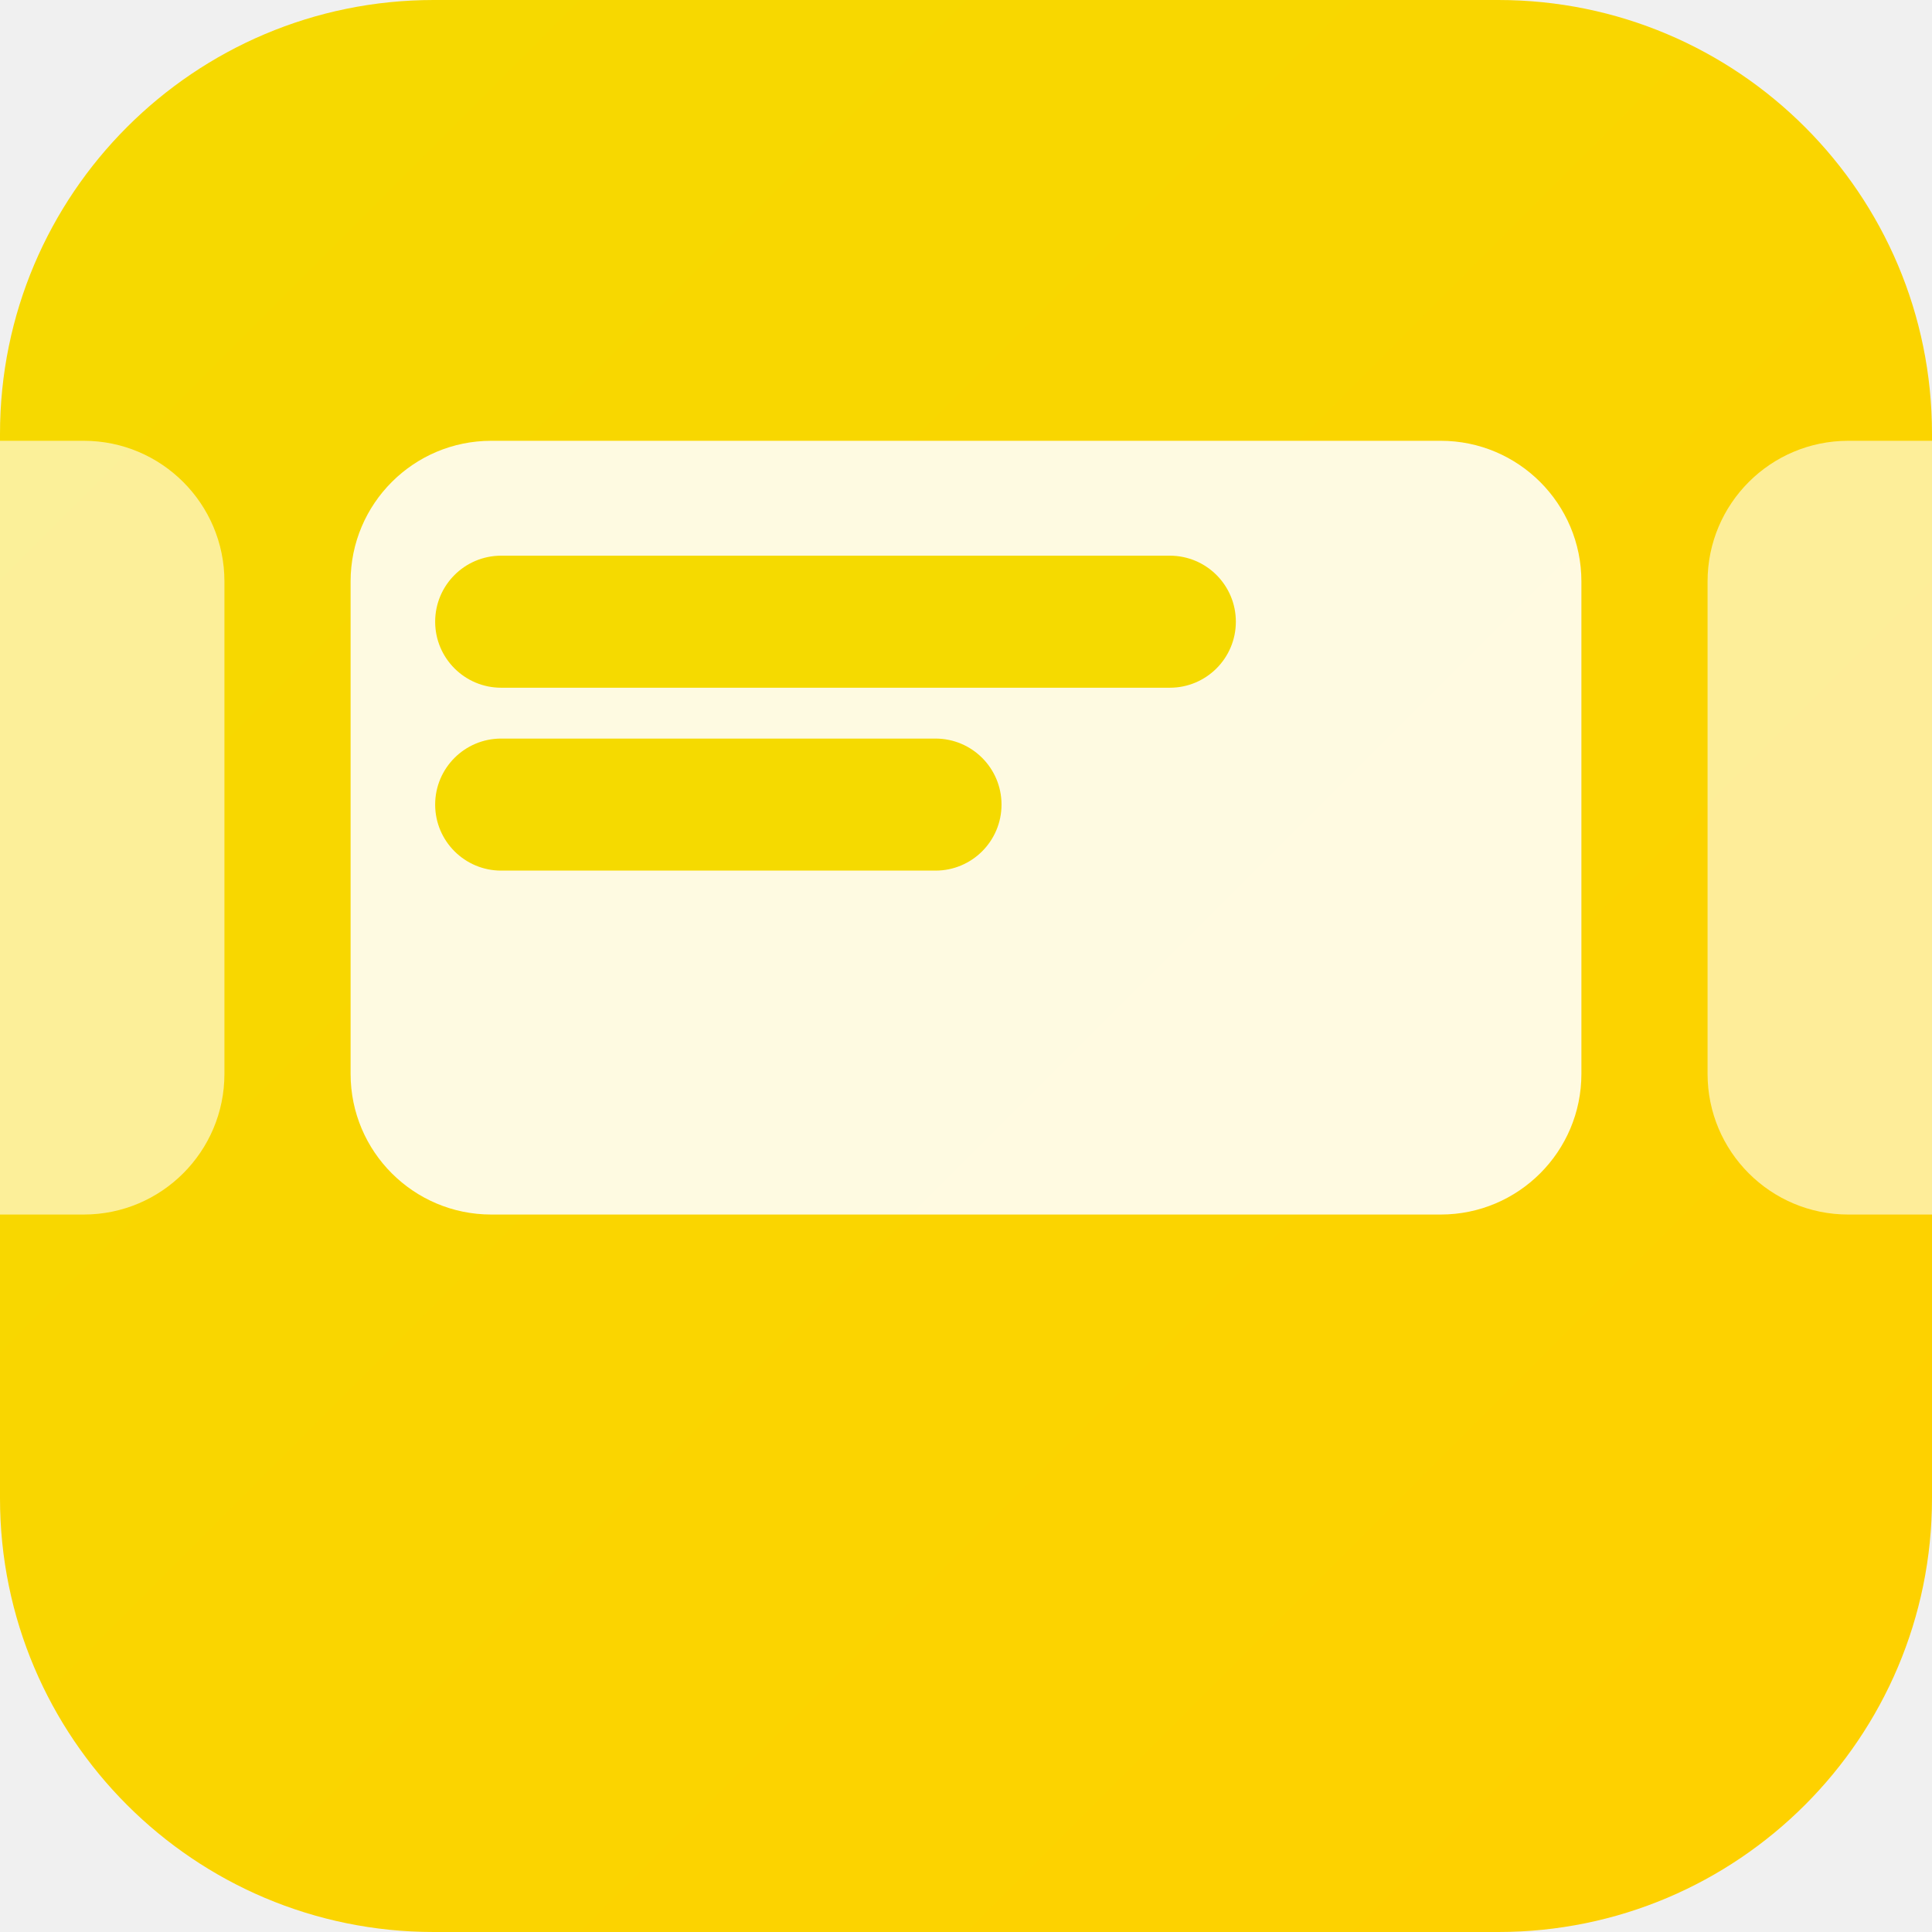
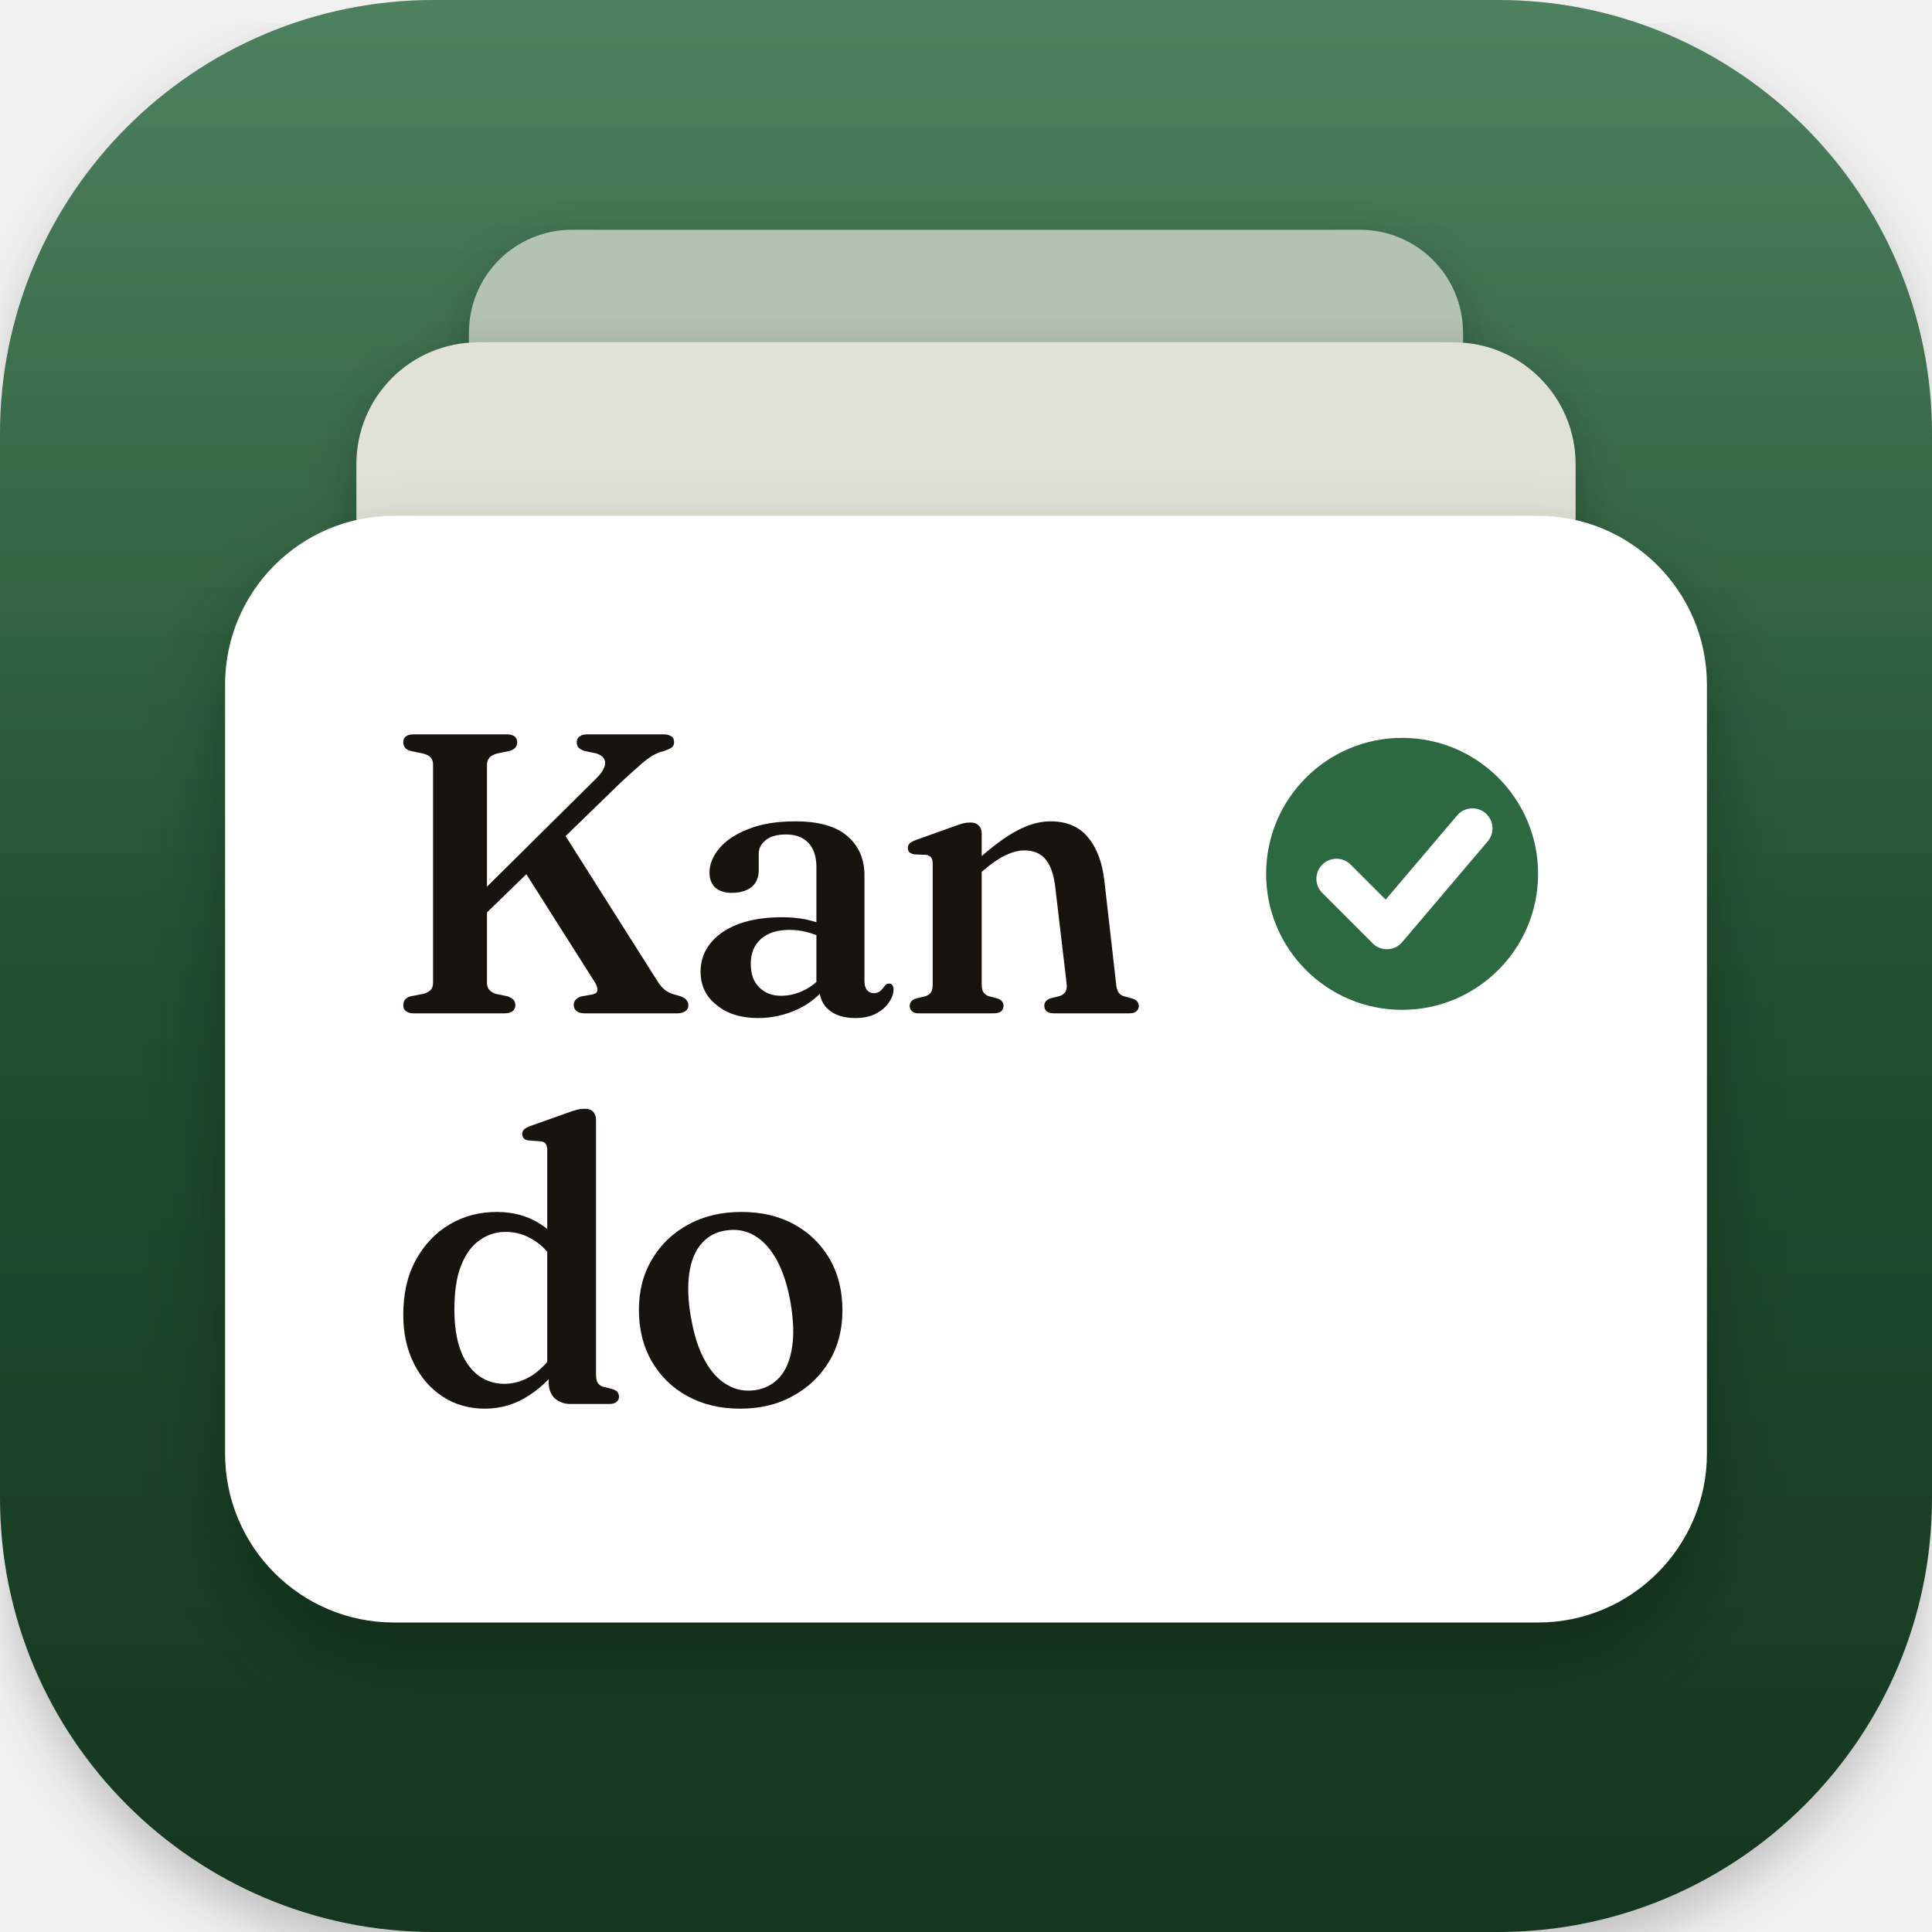
- <svg xmlns="http://www.w3.org/2000/svg" width="824" height="824" viewBox="100 103 824 824">
+ <svg xmlns="http://www.w3.org/2000/svg" width="824" height="824" viewBox="100 100 824 824">
  <defs>
-     <linearGradient id="body" x1="100" y1="103" x2="924" y2="927" gradientUnits="userSpaceOnUse">
-       <stop offset="0" stop-color="#f5da00" />
-       <stop offset="1" stop-color="#ffd000" />
+     <linearGradient id="body" x1="0" y1="100" x2="0" y2="924" gradientUnits="userSpaceOnUse">
+       <stop offset="0" stop-color="#2c6940" />
+       <stop offset="1" stop-color="#15361f" />
    </linearGradient>
+     <linearGradient id="sheen" x1="0" y1="100" x2="0" y2="520" gradientUnits="userSpaceOnUse">
+       <stop offset="0" stop-color="#fff" stop-opacity=".16" />
+       <stop offset="1" stop-color="#fff" stop-opacity="0" />
+     </linearGradient>
+     <filter id="filter-1" filterUnits="userSpaceOnUse" x="58" y="58" width="908" height="908" color-interpolation-filters="sRGB">
+       <feGaussianBlur in="SourceAlpha" stdDeviation="10" />
+       <feOffset dx="0" dy="10" result="shadow" />
+       <feFlood flood-color="#000000" flood-opacity="0.2" />
+       <feComposite in2="shadow" operator="in" result="paint" />
+       <feMerge>
+         <feMergeNode in="paint" />
+         <feMergeNode in="SourceGraphic" />
+       </feMerge>
+     </filter>
+     <clipPath id="clip-path-1">
+       <path d="M285 100 L739 100 C841.1 100 924 182.8 924 285 L924 739 C924 841.1 841.1 924 739 924 L285 924 C182.8 924 100 841.1 100 739 L100 285 C100 182.8 182.8 100 285 100 Z" />
+     </clipPath>
+     <clipPath id="clip-path-2">
+       <path d="M285 100 L739 100 C841.1 100 924 182.8 924 285 L924 739 C924 841.1 841.1 924 739 924 L285 924 C182.8 924 100 841.1 100 739 L100 285 C100 182.8 182.8 100 285 100 Z" />
+     </clipPath>
+     <filter id="filter-2" filterUnits="userSpaceOnUse" x="257" y="155" width="510" height="236" color-interpolation-filters="sRGB">
+       <feGaussianBlur in="SourceAlpha" stdDeviation="11" />
+       <feOffset dx="0" dy="8" result="shadow" />
+       <feFlood flood-color="#07150b" flood-opacity="0.3" />
+       <feComposite in2="shadow" operator="in" result="paint" />
+       <feMerge>
+         <feMergeNode in="paint" />
+         <feMergeNode in="SourceGraphic" />
+       </feMerge>
+     </filter>
+     <filter id="filter-3" filterUnits="userSpaceOnUse" x="209" y="203" width="606" height="236" color-interpolation-filters="sRGB">
+       <feGaussianBlur in="SourceAlpha" stdDeviation="11" />
+       <feOffset dx="0" dy="8" result="shadow" />
+       <feFlood flood-color="#07150b" flood-opacity="0.3" />
+       <feComposite in2="shadow" operator="in" result="paint" />
+       <feMerge>
+         <feMergeNode in="paint" />
+         <feMergeNode in="SourceGraphic" />
+       </feMerge>
+     </filter>
+     <filter id="filter-4" filterUnits="userSpaceOnUse" x="125" y="249" width="774" height="614" color-interpolation-filters="sRGB">
+       <feGaussianBlur in="SourceAlpha" stdDeviation="17" />
+       <feOffset dx="0" dy="18" result="shadow" />
+       <feFlood flood-color="#07150b" flood-opacity="0.4" />
+       <feComposite in2="shadow" operator="in" result="paint" />
+       <feMerge>
+         <feMergeNode in="paint" />
+         <feMergeNode in="SourceGraphic" />
+       </feMerge>
+     </filter>
  </defs>
-   <path d="M285 103H739C841.173 103 924 185.827 924 288V742C924 844.173 841.173 927 739 927H285C182.827 927 100 844.173 100 742V288C100 185.827 182.827 103 285 103Z" fill="url(#body)" />
-   <path d="M888.281 291H924V621H888.281C855.143 621 828.281 594.137 828.281 561V351C828.281 317.863 855.143 291 888.281 291Z" fill="#fff" fill-opacity=".6" />
-   <path d="M135.719 291H100V621H135.719C168.857 621 195.719 594.137 195.719 561V351C195.719 317.863 168.857 291 135.719 291Z" fill="#fff" fill-opacity=".6" />
-   <path d="M309.53 291H714.47C747.607 291 774.47 317.863 774.47 351V561C774.47 594.137 747.607 621 714.47 621H309.53C276.393 621 249.53 594.137 249.53 561V351C249.53 317.863 276.393 291 309.53 291Z" fill="#fff" fill-opacity=".88" />
-   <rect x="285.595" y="340" width="341.498" height="56.316" rx="28.158" fill="#f5da00" />
-   <rect x="285.595" y="418" width="241.555" height="56.316" rx="28.158" fill="#f5da00" />
+   <g id="Layer_1" data-name="Layer 1">
+     <g filter="url(#filter-1)">
+       <g>
+         <g clip-path="url(#clip-path-1)">
+           <rect x="100" y="100" width="824" height="824" fill="url(#body)" />
+         </g>
+       </g>
+     </g>
+     <g>
+       <g clip-path="url(#clip-path-2)">
+         <rect x="100" y="100" width="824" height="824" fill="url(#sheen)" />
+       </g>
+     </g>
+     <g filter="url(#filter-2)">
+       <path d="M344 198 L680 198 C704.3 198 724 217.6 724 242 L724 304 C724 328.3 704.3 348 680 348 L344 348 C319.6 348 300 328.3 300 304 L300 242 C300 217.6 319.6 198 344 198 Z" fill="#b4c3b1" />
+     </g>
+     <g filter="url(#filter-3)">
+       <path d="M304 246 L720 246 C748.7 246 772 269.2 772 298 L772 344 C772 372.7 748.7 396 720 396 L304 396 C275.2 396 252 372.7 252 344 L252 298 C252 269.2 275.2 246 304 246 Z" fill="#e1e2d6" />
+     </g>
+     <g filter="url(#filter-4)">
+       <path d="M268 320 L756 320 C795.7 320 828 352.2 828 392 L828 720 C828 759.7 795.7 792 756 792 L268 792 C228.2 792 196 759.7 196 720 L196 392 C196 352.2 228.2 320 268 320 Z" fill="#ffffff" />
+     </g>
+     <path d="M299.3 486.5 L354.1 432.2 C356.0 430.4 357.2 428.7 357.7 427.3 C358.3 425.9 358.2 424.6 357.6 423.6 C357.0 422.6 355.9 421.8 354.2 421.3 L349.3 420.3 C348.1 419.9 347.3 419.4 346.7 418.8 C346.2 418.2 346.0 417.4 346.0 416.6 C346.0 415.5 346.4 414.6 347.2 414.1 C347.9 413.5 349.1 413.2 350.6 413.2 L382.8 413.2 C384.4 413.2 385.6 413.5 386.4 414.1 C387.2 414.6 387.5 415.5 387.5 416.6 C387.5 417.5 387.2 418.2 386.6 418.7 C385.9 419.3 384.6 419.8 382.6 420.5 C381.6 420.7 380.7 421.0 379.8 421.5 C378.9 421.9 377.8 422.5 376.6 423.4 C375.3 424.3 373.8 425.5 372.0 427.2 C370.1 428.8 367.8 431.0 364.9 433.6 L302.8 493.9 Z M321.6 468.3 L339.4 453.7 L380.3 518.3 C381.5 520.3 382.8 521.7 384.1 522.6 C385.5 523.5 387.1 524.1 388.9 524.5 C390.8 525.0 392.0 525.6 392.6 526.3 C393.2 527.0 393.6 527.8 393.6 528.7 C393.6 529.8 393.2 530.6 392.4 531.2 C391.6 531.8 390.4 532.2 388.8 532.2 L349.4 532.2 C347.8 532.2 346.6 531.8 345.9 531.2 C345.1 530.6 344.7 529.7 344.7 528.6 C344.7 527.7 345.0 527 345.5 526.4 C346.1 525.8 346.8 525.3 347.8 525.0 L352.9 524.1 C354.1 523.8 354.7 523.2 354.8 522.3 C354.9 521.4 354.4 520.0 353.3 518.3 Z M307.7 519.2 C307.7 520.4 308.0 521.4 308.7 522.2 C309.3 522.9 310.3 523.5 311.5 523.9 L316.4 524.9 C317.7 525.4 318.6 525.9 319.1 526.5 C319.5 527.0 319.8 527.8 319.8 528.7 C319.8 529.8 319.4 530.6 318.7 531.2 C317.9 531.8 316.8 532.2 315.2 532.2 L276.4 532.2 C274.9 532.2 273.8 531.8 273.1 531.2 C272.3 530.6 272 529.8 272 528.7 C272 526.8 273.0 525.5 275.2 524.9 L280.5 523.9 C281.9 523.5 283.0 522.9 283.7 522.2 C284.4 521.4 284.7 520.4 284.7 519.2 L284.7 426.1 C284.7 424.9 284.4 423.9 283.7 423.1 C283.0 422.3 281.9 421.8 280.5 421.4 L275.2 420.3 C273.0 419.7 272 418.4 272 416.6 C272 415.5 272.3 414.6 273.1 414.1 C273.8 413.5 274.9 413.2 276.4 413.2 L316.0 413.2 C317.6 413.2 318.7 413.5 319.5 414.1 C320.2 414.6 320.6 415.5 320.6 416.6 C320.6 418.4 319.5 419.7 317.2 420.3 L311.9 421.4 C310.6 421.8 309.5 422.3 308.8 423.1 C308.1 423.9 307.7 424.9 307.7 426.1 Z M449.5 521.6 L449.5 519.8 L448.2 519.5 L448.2 469.8 C448.2 465.3 447.0 461.8 444.8 459.5 C442.5 457.1 439.4 455.9 435.3 455.9 C431.5 455.9 428.5 456.7 426.6 458.3 C424.6 459.9 423.6 461.8 423.6 464.1 L423.6 471.2 C423.6 474.2 422.6 476.6 420.6 478.3 C418.5 479.9 415.7 480.8 412.1 480.8 C409.0 480.8 406.6 480.0 405.0 478.5 C403.4 476.9 402.6 474.8 402.6 472.2 C402.6 468.6 404.0 465.2 406.8 461.8 C409.6 458.5 413.7 455.7 419.2 453.6 C424.6 451.4 431.3 450.3 439.2 450.3 C449.1 450.3 456.6 452.4 461.4 456.6 C466.3 460.8 468.7 466.4 468.7 473.5 L468.7 518.5 C468.7 520.2 469.1 521.5 469.8 522.3 C470.5 523.1 471.4 523.6 472.7 523.6 C473.9 523.6 474.9 523.2 475.5 522.6 C476.2 522.0 476.7 521.4 477.1 520.8 C477.4 520.4 477.7 520.1 478.0 519.8 C478.4 519.6 478.7 519.5 479.2 519.5 C479.8 519.5 480.3 519.7 480.6 520.2 C480.9 520.6 481.1 521.2 481.1 522.0 C481.1 523.7 480.5 525.5 479.2 527.4 C478.0 529.3 476.2 530.9 473.8 532.2 C471.4 533.5 468.4 534.2 464.9 534.2 C460.1 534.2 456.4 533.1 453.6 530.8 C450.9 528.6 449.5 525.5 449.5 521.6 Z M398.8 514.5 C398.8 507.6 401.9 502.0 408.0 497.7 C414.2 493.4 422.7 491.2 433.7 491.2 C437.5 491.2 440.9 491.6 444.0 492.2 C447.0 492.9 449.7 493.7 452.0 494.8 L450.5 499.8 C448.3 498.8 446.1 498.0 443.9 497.5 C441.7 496.9 439.2 496.6 436.6 496.6 C431.5 496.6 427.5 497.9 424.6 500.4 C421.7 503.0 420.2 506.5 420.2 511.0 C420.2 515.4 421.4 518.8 423.8 521.1 C426.2 523.5 429.3 524.7 433.1 524.7 C436.6 524.7 439.8 523.9 443.0 522.3 C446.1 520.8 448.8 518.6 451.0 515.8 L452.8 520.1 C449.6 524.6 445.3 528.1 440.1 530.5 C434.9 532.9 429.3 534.2 423.4 534.2 C416.1 534.2 410.2 532.4 405.7 528.7 C401.1 525.1 398.8 520.4 398.8 514.5 Z M518.7 455.6 L518.7 519.6 C518.7 521.3 518.9 522.5 519.5 523.3 C520.0 524.0 520.8 524.6 521.8 524.9 L525.3 525.8 C527.1 526.4 528 527.5 528 528.9 C528 531.1 526.5 532.2 523.7 532.2 L492.1 532.2 C490.6 532.2 489.6 531.9 489.0 531.3 C488.3 530.7 488.0 530.0 488.0 529.1 C488.0 528.3 488.2 527.6 488.7 527.1 C489.1 526.5 489.9 526.1 490.9 525.8 L494.7 524.9 C495.7 524.6 496.5 524.0 497.0 523.3 C497.6 522.5 497.8 521.3 497.8 519.7 L497.8 468.7 C497.8 467.3 497.6 466.3 497.2 465.8 C496.7 465.2 496.0 464.8 495.1 464.6 L490.0 464.4 C489.0 464.2 488.3 463.9 487.8 463.4 C487.4 463.0 487.2 462.4 487.2 461.7 C487.2 460.9 487.4 460.2 488 459.7 C488.5 459.2 489.4 458.7 490.8 458.2 L505.9 452.8 C507.8 452.1 509.4 451.6 510.6 451.2 C511.8 450.9 512.9 450.8 513.9 450.8 C515.4 450.8 516.6 451.2 517.4 452.1 C518.3 452.9 518.7 454.1 518.7 455.6 Z M516.2 474.0 L512.7 470.4 L516.1 467.4 C523.0 461.2 528.9 456.8 533.9 454.2 C538.8 451.6 543.5 450.3 548.0 450.3 C554.9 450.3 560.2 452.5 564.0 457.1 C567.8 461.6 570.1 467.8 571.0 475.5 L576.0 519.4 C576.1 521.1 576.5 522.3 577.0 523.2 C577.5 524.0 578.3 524.6 579.4 524.9 L582.7 525.8 C583.7 526.1 584.5 526.5 585.0 527.1 C585.4 527.6 585.7 528.3 585.7 529.1 C585.7 530.0 585.3 530.7 584.7 531.3 C584.0 531.9 583.0 532.2 581.6 532.2 L549.7 532.2 C546.8 532.2 545.4 531.1 545.4 528.9 C545.4 527.5 546.3 526.4 548 525.8 L551.6 524.9 C552.8 524.6 553.7 524.0 554.3 523.2 C554.9 522.3 555.1 521.1 554.9 519.4 L550.1 478.6 C549.5 473.3 548.2 469.3 546.1 466.7 C544.0 464.0 540.9 462.7 536.9 462.7 C534.4 462.7 531.7 463.4 528.8 464.8 C526.0 466.1 523.0 468.2 519.7 471 Z" fill="#17130e" />
+     <path d="M334 684.7 L333.4 684.2 L333.4 590.7 C333.4 589.4 333.2 588.4 332.7 587.8 C332.3 587.2 331.6 586.9 330.7 586.8 L325.5 586.4 C324.5 586.3 323.8 586.0 323.4 585.5 C323 585.0 322.7 584.4 322.7 583.7 C322.7 582.9 323.0 582.3 323.5 581.7 C324.0 581.2 325.0 580.7 326.3 580.2 L341.5 574.8 C343.4 574.1 344.9 573.6 346.1 573.3 C347.3 573.0 348.4 572.9 349.4 572.9 C351.0 572.9 352.2 573.3 353.0 574.2 C353.8 575.1 354.2 576.2 354.2 577.7 L354.2 686.2 C354.2 687.9 354.5 689.1 355.0 689.9 C355.5 690.6 356.3 691.2 357.4 691.5 L361.0 692.4 C362.0 692.7 362.8 693.1 363.3 693.6 C363.7 694.2 364.0 694.8 364.0 695.7 C364.0 696.6 363.7 697.3 363.0 697.9 C362.3 698.5 361.2 698.8 359.8 698.8 L343.2 698.8 C340.5 698.8 338.3 697.9 336.5 696.3 C334.8 694.6 334 692.3 334 689.5 Z M272 660.8 C272 651.8 273.7 644.1 277.3 637.5 C280.9 630.9 285.7 625.8 291.8 622.2 C297.8 618.6 304.6 616.9 312.0 616.9 C318.7 616.9 324.7 618.5 329.9 621.7 C335.1 624.9 339.4 629.5 342.7 635.5 L337.7 640.0 C334.9 635.1 331.7 631.5 327.9 629.1 C324.1 626.6 320.0 625.4 315.7 625.4 C311.5 625.4 307.8 626.6 304.5 629.0 C301.1 631.4 298.5 635.0 296.6 639.9 C294.7 644.7 293.8 650.9 293.8 658.5 C293.8 665.5 294.7 671.4 296.5 676.1 C298.3 680.8 300.9 684.3 304.1 686.7 C307.3 689.0 311.0 690.2 315.1 690.2 C319.4 690.2 323.4 688.9 327.3 686.4 C331.1 683.8 334.6 680.0 337.8 674.8 L341.0 679.4 C336.6 686.1 331.5 691.4 325.7 695.1 C320.0 698.9 313.6 700.8 306.8 700.8 C300.1 700.8 294.1 699.1 288.9 695.7 C283.6 692.3 279.5 687.5 276.5 681.5 C273.5 675.5 272 668.6 272 660.8 Z M416.3 616.9 C424.7 616.9 432.2 618.6 438.7 622.2 C445.2 625.7 450.2 630.7 453.9 637.0 C457.5 643.3 459.3 650.6 459.3 658.9 C459.3 666.9 457.5 674.1 453.8 680.4 C450.0 686.7 444.9 691.7 438.3 695.3 C431.8 699.0 424.2 700.8 415.6 700.8 C407.1 700.8 399.6 699.0 393.1 695.4 C386.6 691.8 381.6 686.9 377.9 680.5 C374.3 674.2 372.5 666.9 372.5 658.7 C372.5 650.6 374.3 643.4 378.1 637.1 C381.8 630.8 386.9 625.9 393.5 622.3 C400.0 618.7 407.6 616.9 416.3 616.9 Z M422.2 692.9 C426.5 692.2 429.9 690.3 432.6 687.3 C435.3 684.2 437.0 680.0 437.8 674.7 C438.7 669.4 438.4 663.0 437.2 655.7 C435.9 648.3 433.9 642.2 431.3 637.4 C428.6 632.6 425.5 629.1 421.8 627.0 C418.1 624.8 414.0 624.1 409.6 624.8 C405.3 625.4 401.9 627.3 399.2 630.4 C396.5 633.4 394.8 637.6 394.0 642.9 C393.2 648.3 393.4 654.6 394.7 661.9 C396.0 669.3 397.9 675.4 400.6 680.2 C403.2 685.0 406.4 688.5 410.1 690.6 C413.7 692.8 417.8 693.5 422.2 692.9 Z" fill="#17130e" />
+     <circle cx="698" cy="472.7" r="58" fill="#2c6940" />
+     <polyline points="670.0,474.8 691.5,496.3 728.0,453.3" fill="none" stroke="#ffffff" stroke-width="17.1" stroke-linecap="round" stroke-linejoin="round" />
+   </g>
</svg>
